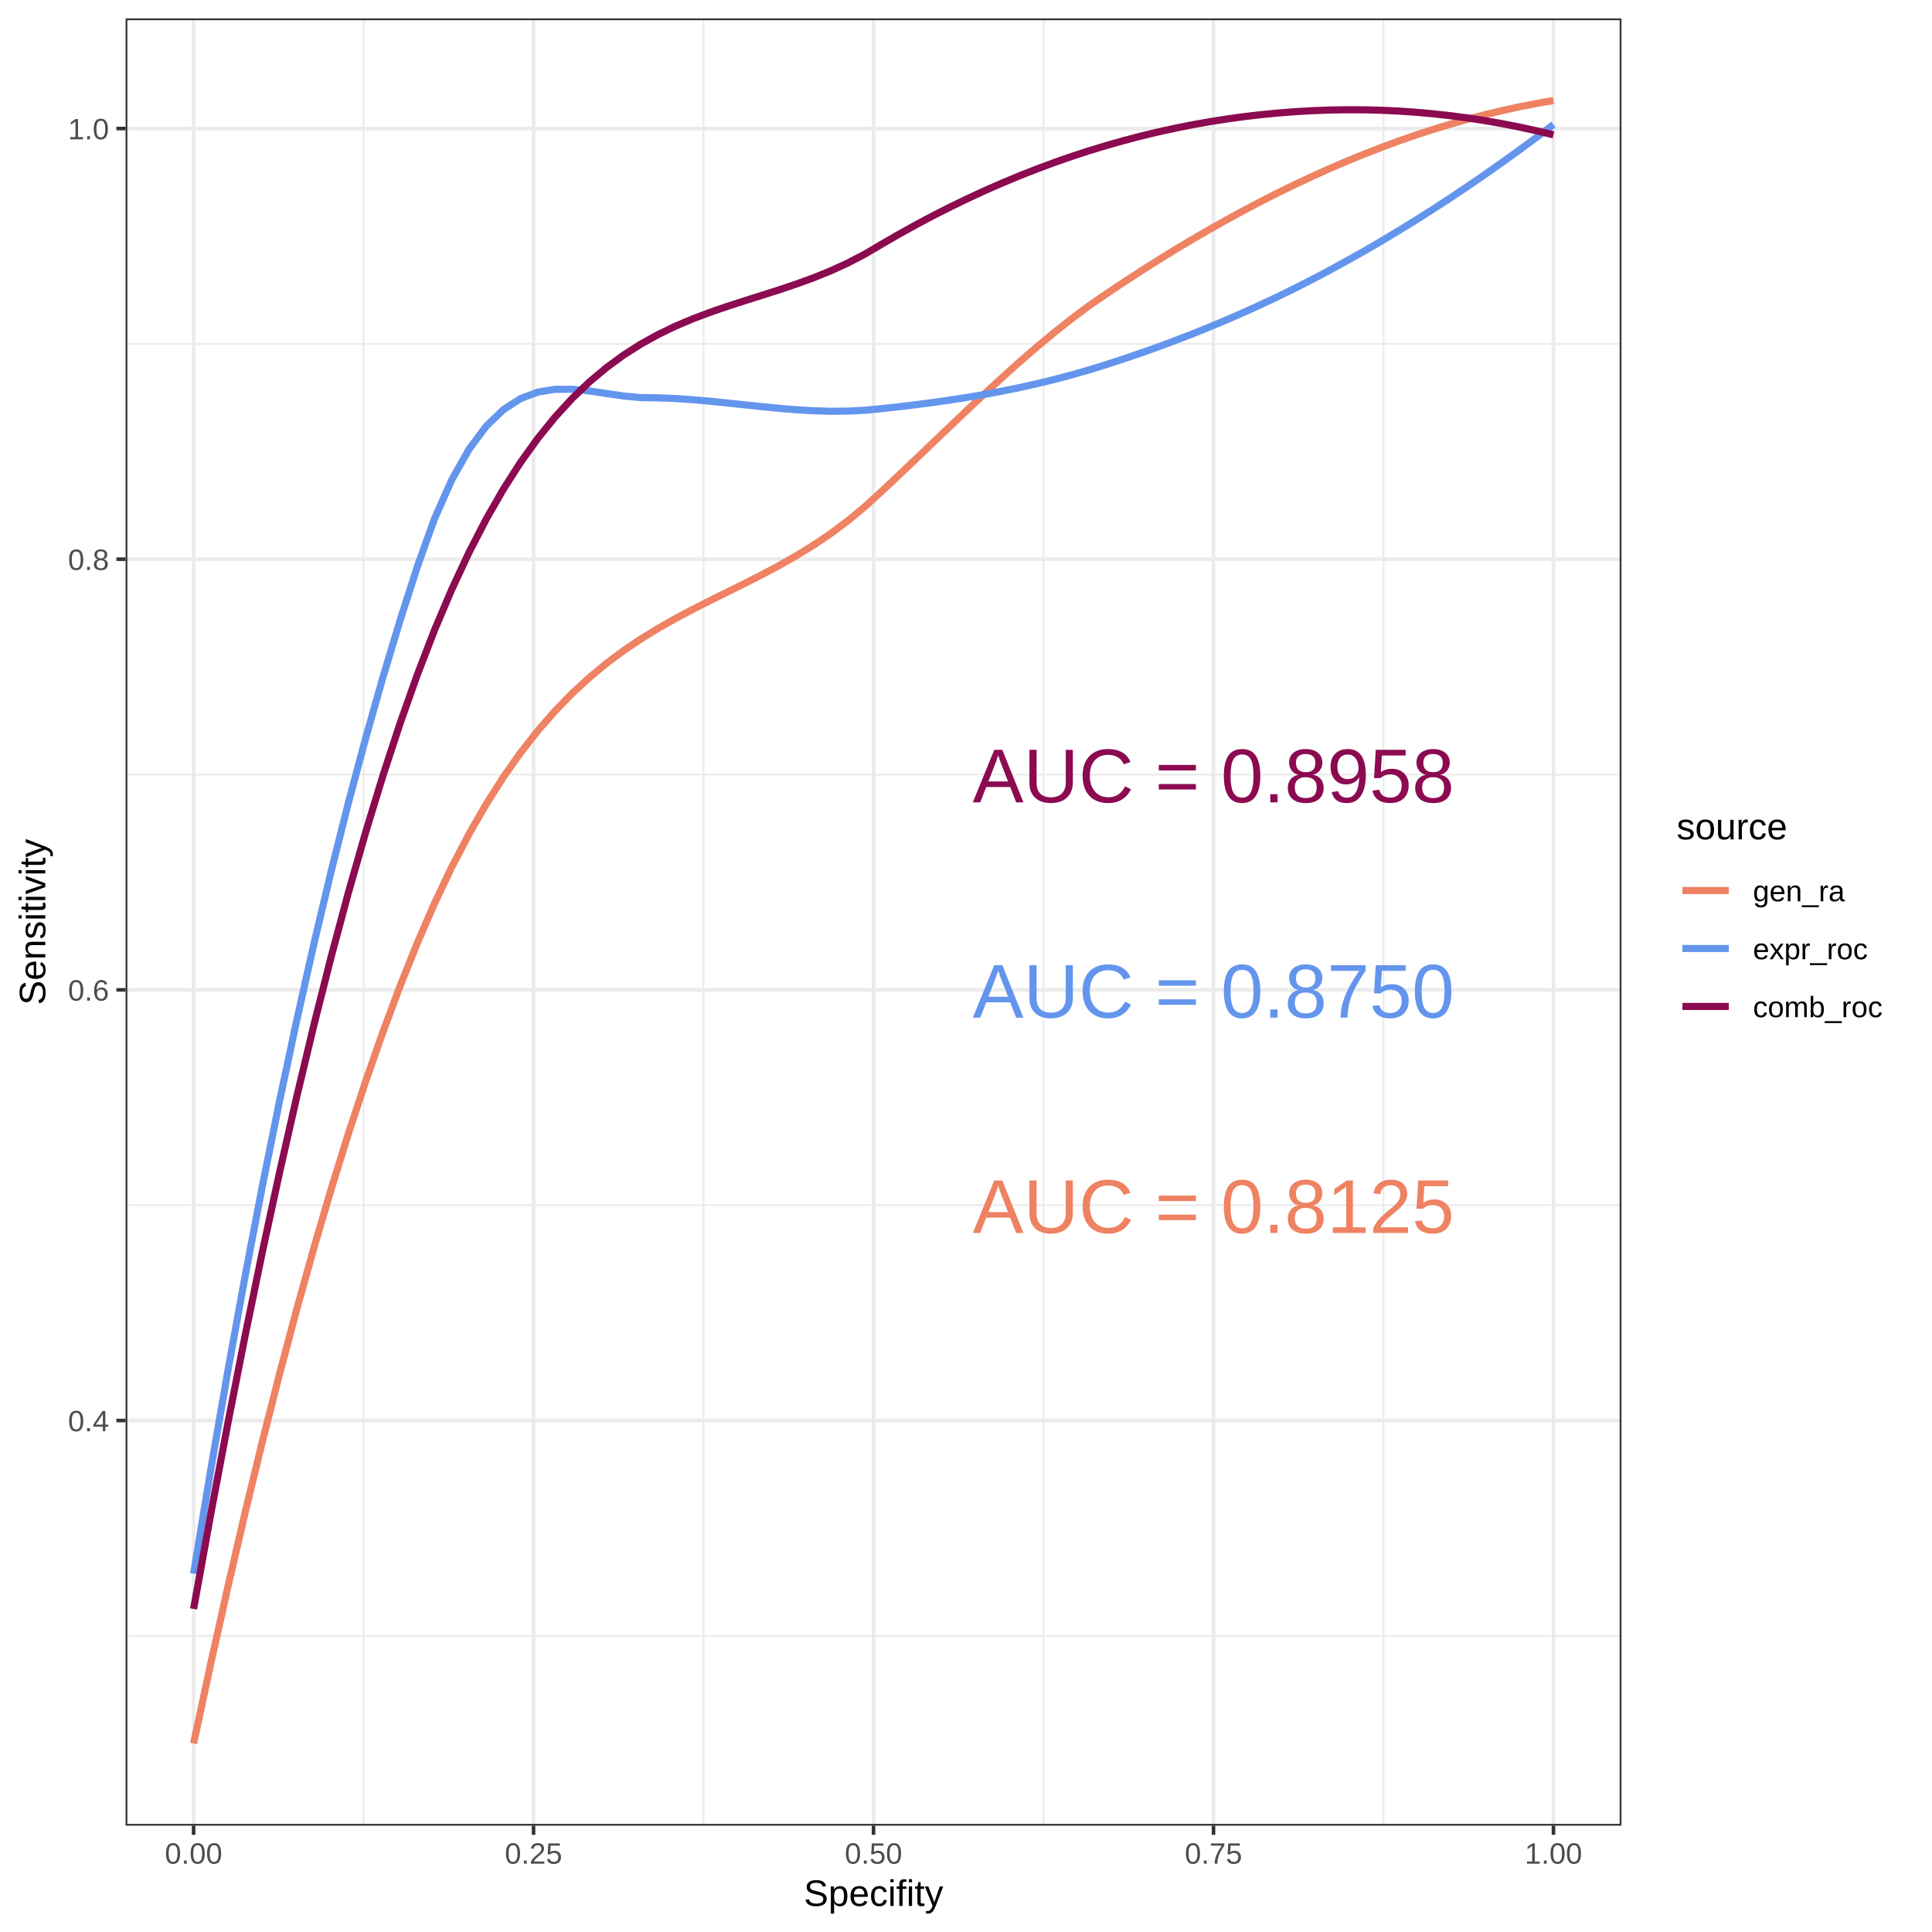
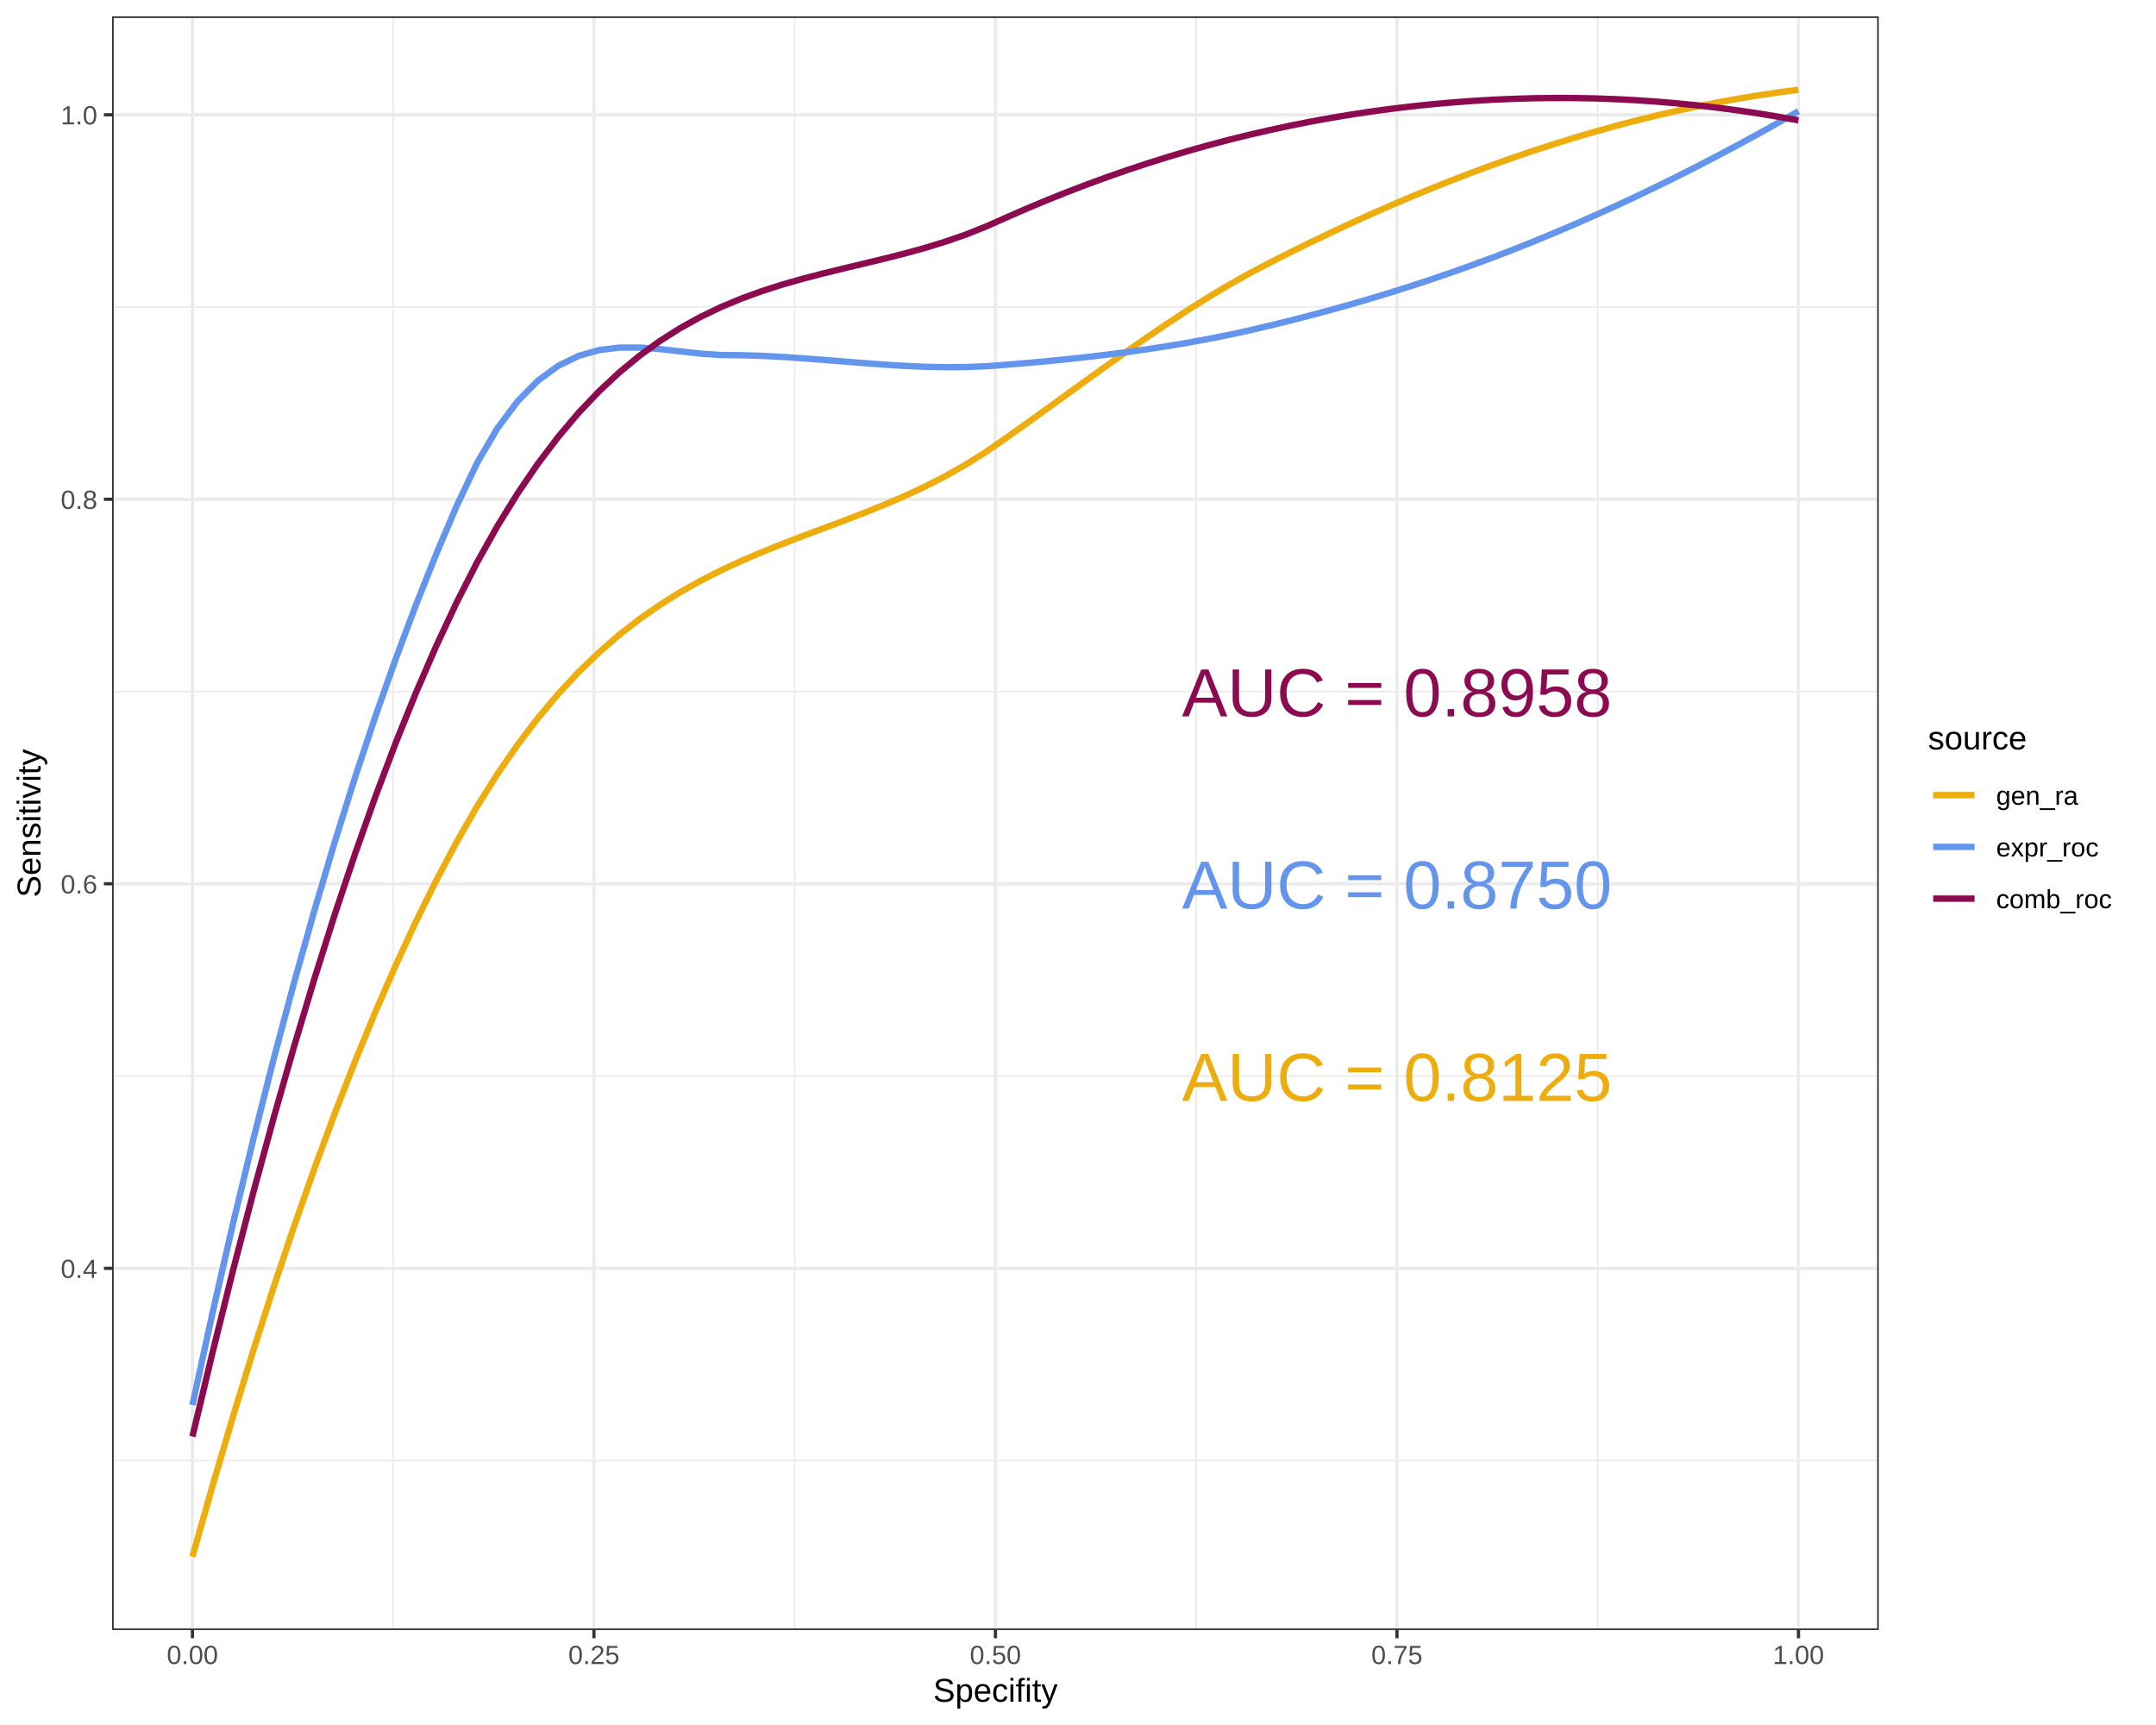
- <svg xmlns="http://www.w3.org/2000/svg" class="svglite" width="576.00pt" height="576.00pt" viewBox="0 0 576.00 576.00">
+ <svg xmlns="http://www.w3.org/2000/svg" class="svglite" width="720.00pt" height="576.00pt" viewBox="0 0 720.00 576.00">
  <defs>
    <style type="text/css">
    .svglite line, .svglite polyline, .svglite polygon, .svglite path, .svglite rect, .svglite circle {
      fill: none;
      stroke: #000000;
      stroke-linecap: round;
      stroke-linejoin: round;
      stroke-miterlimit: 10.00;
    }
    .svglite text {
      white-space: pre;
    }
  </style>
  </defs>
  <rect width="100%" height="100%" style="stroke: none; fill: #FFFFFF;" />
  <defs>
-     <clipPath id="cpMC4wMHw1NzYuMDB8MC4wMHw1NzYuMDA=">
-       <rect x="0.00" y="0.00" width="576.00" height="576.00" />
+     <clipPath id="cpMC4wMHw3MjAuMDB8MC4wMHw1NzYuMDA=">
+       <rect x="0.00" y="0.00" width="720.00" height="576.00" />
    </clipPath>
  </defs>
-   <g clip-path="url(#cpMC4wMHw1NzYuMDB8MC4wMHw1NzYuMDA=)">
-     <rect x="-0" y="0.00" width="576.00" height="576.00" style="stroke-width: 1.07; stroke: #FFFFFF; fill: #FFFFFF;" />
+   <g clip-path="url(#cpMC4wMHw3MjAuMDB8MC4wMHw1NzYuMDA=)">
+     <rect x="-0" y="0.00" width="720.00" height="576.00" style="stroke-width: 1.07; stroke: #FFFFFF; fill: #FFFFFF;" />
  </g>
  <defs>
-     <clipPath id="cpMzcuNDR8NDgzLjQyfDUuNDh8NTQ0LjI5">
-       <rect x="37.44" y="5.48" width="445.98" height="538.82" />
+     <clipPath id="cpMzcuNDR8NjI3LjQyfDUuNDh8NTQ0LjI5">
+       <rect x="37.44" y="5.48" width="589.98" height="538.82" />
    </clipPath>
  </defs>
-   <g clip-path="url(#cpMzcuNDR8NDgzLjQyfDUuNDh8NTQ0LjI5)">
-     <rect x="37.44" y="5.48" width="445.98" height="538.82" style="stroke-width: 1.07; stroke: none; fill: #FFFFFF;" />
-     <polyline points="37.44,487.70 483.42,487.70 " style="stroke-width: 0.53; stroke: #EBEBEB; stroke-linecap: butt;" />
-     <polyline points="37.44,359.31 483.42,359.31 " style="stroke-width: 0.53; stroke: #EBEBEB; stroke-linecap: butt;" />
-     <polyline points="37.44,230.92 483.42,230.92 " style="stroke-width: 0.53; stroke: #EBEBEB; stroke-linecap: butt;" />
-     <polyline points="37.44,102.52 483.42,102.52 " style="stroke-width: 0.53; stroke: #EBEBEB; stroke-linecap: butt;" />
-     <polyline points="108.39,544.29 108.39,5.48 " style="stroke-width: 0.53; stroke: #EBEBEB; stroke-linecap: butt;" />
-     <polyline points="209.75,544.29 209.75,5.48 " style="stroke-width: 0.53; stroke: #EBEBEB; stroke-linecap: butt;" />
-     <polyline points="311.11,544.29 311.11,5.48 " style="stroke-width: 0.53; stroke: #EBEBEB; stroke-linecap: butt;" />
-     <polyline points="412.47,544.29 412.47,5.48 " style="stroke-width: 0.53; stroke: #EBEBEB; stroke-linecap: butt;" />
-     <polyline points="37.44,423.51 483.42,423.51 " style="stroke-width: 1.07; stroke: #EBEBEB; stroke-linecap: butt;" />
-     <polyline points="37.44,295.11 483.42,295.11 " style="stroke-width: 1.07; stroke: #EBEBEB; stroke-linecap: butt;" />
-     <polyline points="37.44,166.72 483.42,166.72 " style="stroke-width: 1.07; stroke: #EBEBEB; stroke-linecap: butt;" />
-     <polyline points="37.44,38.32 483.42,38.32 " style="stroke-width: 1.07; stroke: #EBEBEB; stroke-linecap: butt;" />
-     <polyline points="57.72,544.29 57.72,5.48 " style="stroke-width: 1.07; stroke: #EBEBEB; stroke-linecap: butt;" />
-     <polyline points="159.07,544.29 159.07,5.48 " style="stroke-width: 1.07; stroke: #EBEBEB; stroke-linecap: butt;" />
-     <polyline points="260.43,544.29 260.43,5.48 " style="stroke-width: 1.07; stroke: #EBEBEB; stroke-linecap: butt;" />
-     <polyline points="361.79,544.29 361.79,5.48 " style="stroke-width: 1.07; stroke: #EBEBEB; stroke-linecap: butt;" />
-     <polyline points="463.15,544.29 463.15,5.48 " style="stroke-width: 1.07; stroke: #EBEBEB; stroke-linecap: butt;" />
-     <polyline points="57.72,519.80 62.85,495.89 67.98,472.90 73.11,450.83 78.24,429.69 83.38,409.48 88.51,390.20 93.64,371.83 98.77,354.40 103.90,337.89 109.04,322.31 114.17,307.65 119.30,293.91 124.43,281.11 129.56,269.28 134.70,258.48 139.83,248.65 144.96,239.73 150.09,231.66 155.22,224.38 160.36,217.84 165.49,211.95 170.62,206.68 175.75,201.96 180.89,197.71 186.02,193.90 191.15,190.45 196.28,187.30 201.41,184.39 206.55,181.67 211.68,179.06 216.81,176.52 221.94,173.98 227.07,171.37 232.21,168.64 237.34,165.73 242.47,162.58 247.60,159.12 252.73,155.29 257.87,151.04 263.00,146.35 268.13,141.53 273.26,136.65 278.39,131.74 283.53,126.84 288.66,121.96 293.79,117.15 298.92,112.43 304.05,107.83 309.19,103.38 314.32,99.12 319.45,95.06 324.58,91.24 329.72,87.69 334.85,84.26 339.98,80.92 345.11,77.67 350.24,74.50 355.38,71.43 360.51,68.45 365.64,65.56 370.77,62.77 375.90,60.07 381.04,57.47 386.17,54.96 391.30,52.56 396.43,50.25 401.56,48.05 406.70,45.95 411.83,43.95 416.96,42.06 422.09,40.27 427.22,38.60 432.36,37.03 437.49,35.57 442.62,34.22 447.75,32.99 452.89,31.87 458.02,30.86 463.15,29.97 " style="stroke-width: 2.13; stroke: #EE8262; stroke-linecap: butt;" />
-     <polyline points="57.72,469.16 62.85,438.07 67.98,408.45 73.11,380.28 78.24,353.51 83.38,328.09 88.51,303.99 93.64,281.18 98.77,259.60 103.90,239.22 109.04,220.00 114.17,201.90 119.30,184.89 124.43,168.91 129.56,154.60 134.70,143.03 139.83,133.95 144.96,127.07 150.09,122.13 155.22,118.83 160.36,116.90 165.49,116.07 170.62,116.05 175.75,116.56 180.89,117.33 186.02,118.08 191.15,118.54 196.28,118.61 201.41,118.82 206.55,119.17 211.68,119.62 216.81,120.14 221.94,120.69 227.07,121.23 232.21,121.74 237.34,122.16 242.47,122.46 247.60,122.61 252.73,122.57 257.87,122.31 263.00,121.81 268.13,121.25 273.26,120.63 278.39,119.96 283.53,119.22 288.66,118.42 293.79,117.54 298.92,116.58 304.05,115.53 309.19,114.38 314.32,113.14 319.45,111.78 324.58,110.31 329.72,108.72 334.85,107.05 339.98,105.30 345.11,103.48 350.24,101.58 355.38,99.60 360.51,97.53 365.64,95.38 370.77,93.15 375.90,90.82 381.04,88.40 386.17,85.88 391.30,83.27 396.43,80.56 401.56,77.75 406.70,74.86 411.83,71.87 416.96,68.80 422.09,65.64 427.22,62.38 432.36,59.04 437.49,55.61 442.62,52.09 447.75,48.48 452.89,44.79 458.02,41.00 463.15,37.13 " style="stroke-width: 2.13; stroke: #6495ED; stroke-linecap: butt;" />
-     <polyline points="57.72,479.68 62.85,451.31 67.98,424.10 73.11,398.04 78.24,373.14 83.38,349.40 88.51,326.81 93.64,305.38 98.77,285.11 103.90,266.00 109.04,248.04 114.17,231.24 119.30,215.60 124.43,201.12 129.56,187.81 134.70,175.69 139.83,164.70 144.96,154.76 150.09,145.82 155.22,137.81 160.36,130.67 165.49,124.34 170.62,118.75 175.75,113.83 180.89,109.54 186.02,105.79 191.15,102.53 196.28,99.70 201.41,97.23 206.55,95.05 211.68,93.12 216.81,91.35 221.94,89.69 227.07,88.07 232.21,86.43 237.34,84.71 242.47,82.85 247.60,80.77 252.73,78.43 257.87,75.74 263.00,72.73 268.13,69.76 273.26,66.92 278.39,64.20 283.53,61.60 288.66,59.12 293.79,56.75 298.92,54.51 304.05,52.37 309.19,50.36 314.32,48.45 319.45,46.66 324.58,44.98 329.72,43.42 334.85,41.96 339.98,40.61 345.11,39.38 350.24,38.25 355.38,37.22 360.51,36.31 365.64,35.50 370.77,34.79 375.90,34.19 381.04,33.69 386.17,33.29 391.30,33.00 396.43,32.80 401.56,32.72 406.70,32.74 411.83,32.87 416.96,33.11 422.09,33.46 427.22,33.92 432.36,34.49 437.49,35.16 442.62,35.95 447.75,36.85 452.89,37.85 458.02,38.97 463.15,40.19 " style="stroke-width: 2.13; stroke: #8B0A50; stroke-linecap: butt;" />
-     <text x="361.79" y="303.41" text-anchor="middle" style="font-size: 22.76px;fill: #6495ED; font-family: &quot;Liberation Sans&quot;;" textLength="161.22px" lengthAdjust="spacingAndGlyphs">AUC = 0.8750</text>
-     <text x="361.79" y="367.60" text-anchor="middle" style="font-size: 22.76px;fill: #EE8262; font-family: &quot;Liberation Sans&quot;;" textLength="161.22px" lengthAdjust="spacingAndGlyphs">AUC = 0.8125</text>
-     <text x="361.79" y="239.21" text-anchor="middle" style="font-size: 22.76px;fill: #8B0A50; font-family: &quot;Liberation Sans&quot;;" textLength="161.22px" lengthAdjust="spacingAndGlyphs">AUC = 0.8958</text>
-     <rect x="37.44" y="5.48" width="445.98" height="538.82" style="stroke-width: 1.07; stroke: #333333;" />
+   <g clip-path="url(#cpMzcuNDR8NjI3LjQyfDUuNDh8NTQ0LjI5)">
+     <rect x="37.44" y="5.48" width="589.98" height="538.82" style="stroke-width: 1.07; stroke: none; fill: #FFFFFF;" />
+     <polyline points="37.44,487.70 627.42,487.70 " style="stroke-width: 0.53; stroke: #EBEBEB; stroke-linecap: butt;" />
+     <polyline points="37.44,359.31 627.42,359.31 " style="stroke-width: 0.53; stroke: #EBEBEB; stroke-linecap: butt;" />
+     <polyline points="37.44,230.92 627.42,230.92 " style="stroke-width: 0.53; stroke: #EBEBEB; stroke-linecap: butt;" />
+     <polyline points="37.44,102.52 627.42,102.52 " style="stroke-width: 0.53; stroke: #EBEBEB; stroke-linecap: butt;" />
+     <polyline points="131.30,544.29 131.30,5.48 " style="stroke-width: 0.53; stroke: #EBEBEB; stroke-linecap: butt;" />
+     <polyline points="265.39,544.29 265.39,5.48 " style="stroke-width: 0.53; stroke: #EBEBEB; stroke-linecap: butt;" />
+     <polyline points="399.48,544.29 399.48,5.48 " style="stroke-width: 0.53; stroke: #EBEBEB; stroke-linecap: butt;" />
+     <polyline points="533.56,544.29 533.56,5.48 " style="stroke-width: 0.53; stroke: #EBEBEB; stroke-linecap: butt;" />
+     <polyline points="37.44,423.51 627.42,423.51 " style="stroke-width: 1.07; stroke: #EBEBEB; stroke-linecap: butt;" />
+     <polyline points="37.44,295.11 627.42,295.11 " style="stroke-width: 1.07; stroke: #EBEBEB; stroke-linecap: butt;" />
+     <polyline points="37.44,166.72 627.42,166.72 " style="stroke-width: 1.07; stroke: #EBEBEB; stroke-linecap: butt;" />
+     <polyline points="37.44,38.32 627.42,38.32 " style="stroke-width: 1.07; stroke: #EBEBEB; stroke-linecap: butt;" />
+     <polyline points="64.26,544.29 64.26,5.48 " style="stroke-width: 1.07; stroke: #EBEBEB; stroke-linecap: butt;" />
+     <polyline points="198.35,544.29 198.35,5.48 " style="stroke-width: 1.07; stroke: #EBEBEB; stroke-linecap: butt;" />
+     <polyline points="332.43,544.29 332.43,5.48 " style="stroke-width: 1.07; stroke: #EBEBEB; stroke-linecap: butt;" />
+     <polyline points="466.52,544.29 466.52,5.48 " style="stroke-width: 1.07; stroke: #EBEBEB; stroke-linecap: butt;" />
+     <polyline points="600.60,544.29 600.60,5.48 " style="stroke-width: 1.07; stroke: #EBEBEB; stroke-linecap: butt;" />
+     <polyline points="64.26,519.80 71.05,495.89 77.84,472.90 84.63,450.83 91.42,429.69 98.21,409.48 105.00,390.20 111.78,371.83 118.57,354.40 125.36,337.89 132.15,322.31 138.94,307.65 145.73,293.91 152.52,281.11 159.31,269.28 166.10,258.48 172.89,248.65 179.68,239.73 186.47,231.66 193.25,224.38 200.04,217.84 206.83,211.95 213.62,206.68 220.41,201.96 227.20,197.71 233.99,193.90 240.78,190.45 247.57,187.30 254.36,184.39 261.15,181.67 267.94,179.06 274.72,176.52 281.51,173.98 288.30,171.37 295.09,168.64 301.88,165.73 308.67,162.58 315.46,159.12 322.25,155.29 329.04,151.04 335.83,146.35 342.62,141.53 349.41,136.65 356.19,131.74 362.98,126.84 369.77,121.96 376.56,117.15 383.35,112.43 390.14,107.83 396.93,103.38 403.72,99.12 410.51,95.06 417.30,91.24 424.09,87.69 430.87,84.26 437.66,80.92 444.45,77.67 451.24,74.50 458.03,71.43 464.82,68.45 471.61,65.56 478.40,62.77 485.19,60.07 491.98,57.47 498.77,54.96 505.56,52.56 512.34,50.25 519.13,48.05 525.92,45.95 532.71,43.95 539.50,42.06 546.29,40.27 553.08,38.60 559.87,37.03 566.66,35.57 573.45,34.22 580.24,32.99 587.03,31.87 593.81,30.86 600.60,29.97 " style="stroke-width: 2.13; stroke: #EEAD0E; stroke-linecap: butt;" />
+     <polyline points="64.26,469.16 71.05,438.07 77.84,408.45 84.63,380.28 91.42,353.51 98.21,328.09 105.00,303.99 111.78,281.18 118.57,259.60 125.36,239.22 132.15,220.00 138.94,201.90 145.73,184.89 152.52,168.91 159.31,154.60 166.10,143.03 172.89,133.95 179.68,127.07 186.47,122.13 193.25,118.83 200.04,116.90 206.83,116.07 213.62,116.05 220.41,116.56 227.20,117.33 233.99,118.08 240.78,118.54 247.57,118.61 254.36,118.82 261.15,119.17 267.94,119.62 274.72,120.14 281.51,120.69 288.30,121.23 295.09,121.74 301.88,122.16 308.67,122.46 315.46,122.61 322.25,122.57 329.04,122.31 335.83,121.81 342.62,121.25 349.41,120.63 356.19,119.96 362.98,119.22 369.77,118.42 376.56,117.54 383.35,116.58 390.14,115.53 396.93,114.38 403.72,113.14 410.51,111.78 417.30,110.31 424.09,108.72 430.87,107.05 437.66,105.30 444.45,103.48 451.24,101.58 458.03,99.60 464.82,97.53 471.61,95.38 478.40,93.15 485.19,90.82 491.98,88.40 498.77,85.88 505.56,83.27 512.34,80.56 519.13,77.75 525.92,74.86 532.71,71.87 539.50,68.80 546.29,65.64 553.08,62.38 559.87,59.04 566.66,55.61 573.45,52.09 580.24,48.48 587.03,44.79 593.81,41.00 600.60,37.13 " style="stroke-width: 2.13; stroke: #6495ED; stroke-linecap: butt;" />
+     <polyline points="64.26,479.68 71.05,451.31 77.84,424.10 84.63,398.04 91.42,373.14 98.21,349.40 105.00,326.81 111.78,305.38 118.57,285.11 125.36,266.00 132.15,248.04 138.94,231.24 145.73,215.60 152.52,201.12 159.31,187.81 166.10,175.69 172.89,164.70 179.68,154.76 186.47,145.82 193.25,137.81 200.04,130.67 206.83,124.34 213.62,118.75 220.41,113.83 227.20,109.54 233.99,105.79 240.78,102.53 247.57,99.70 254.36,97.23 261.15,95.05 267.94,93.12 274.72,91.35 281.51,89.69 288.30,88.07 295.09,86.43 301.88,84.71 308.67,82.85 315.46,80.77 322.25,78.43 329.04,75.74 335.83,72.73 342.62,69.76 349.41,66.92 356.19,64.20 362.98,61.60 369.77,59.12 376.56,56.75 383.35,54.51 390.14,52.37 396.93,50.36 403.72,48.45 410.51,46.66 417.30,44.98 424.09,43.42 430.87,41.96 437.66,40.61 444.45,39.38 451.24,38.25 458.03,37.22 464.82,36.31 471.61,35.50 478.40,34.79 485.19,34.19 491.98,33.69 498.77,33.29 505.56,33.00 512.34,32.80 519.13,32.72 525.92,32.74 532.71,32.87 539.50,33.11 546.29,33.46 553.08,33.92 559.87,34.49 566.66,35.16 573.45,35.95 580.24,36.85 587.03,37.85 593.81,38.97 600.60,40.19 " style="stroke-width: 2.13; stroke: #8B0A50; stroke-linecap: butt;" />
+     <text x="466.52" y="303.41" text-anchor="middle" style="font-size: 22.76px;fill: #6495ED; font-family: &quot;Liberation Sans&quot;;" textLength="161.22px" lengthAdjust="spacingAndGlyphs">AUC = 0.8750</text>
+     <text x="466.52" y="367.60" text-anchor="middle" style="font-size: 22.76px;fill: #EEAD0E; font-family: &quot;Liberation Sans&quot;;" textLength="161.22px" lengthAdjust="spacingAndGlyphs">AUC = 0.8125</text>
+     <text x="466.52" y="239.21" text-anchor="middle" style="font-size: 22.76px;fill: #8B0A50; font-family: &quot;Liberation Sans&quot;;" textLength="161.22px" lengthAdjust="spacingAndGlyphs">AUC = 0.8958</text>
+     <rect x="37.44" y="5.48" width="589.98" height="538.82" style="stroke-width: 1.07; stroke: #333333;" />
  </g>
-   <g clip-path="url(#cpMC4wMHw1NzYuMDB8MC4wMHw1NzYuMDA=)">
+   <g clip-path="url(#cpMC4wMHw3MjAuMDB8MC4wMHw1NzYuMDA=)">
    <text x="32.51" y="426.72" text-anchor="end" style="font-size: 8.80px;fill: #4D4D4D; font-family: &quot;Liberation Sans&quot;;" textLength="13.98px" lengthAdjust="spacingAndGlyphs">0.4</text>
    <text x="32.51" y="298.32" text-anchor="end" style="font-size: 8.80px;fill: #4D4D4D; font-family: &quot;Liberation Sans&quot;;" textLength="13.98px" lengthAdjust="spacingAndGlyphs">0.6</text>
    <text x="32.51" y="169.93" text-anchor="end" style="font-size: 8.80px;fill: #4D4D4D; font-family: &quot;Liberation Sans&quot;;" textLength="13.98px" lengthAdjust="spacingAndGlyphs">0.8</text>
    <text x="32.51" y="41.53" text-anchor="end" style="font-size: 8.80px;fill: #4D4D4D; font-family: &quot;Liberation Sans&quot;;" textLength="13.98px" lengthAdjust="spacingAndGlyphs">1.0</text>
    <polyline points="34.70,423.51 37.44,423.51 " style="stroke-width: 1.07; stroke: #333333; stroke-linecap: butt;" />
    <polyline points="34.70,295.11 37.44,295.11 " style="stroke-width: 1.07; stroke: #333333; stroke-linecap: butt;" />
    <polyline points="34.70,166.72 37.44,166.72 " style="stroke-width: 1.07; stroke: #333333; stroke-linecap: butt;" />
    <polyline points="34.70,38.32 37.44,38.32 " style="stroke-width: 1.07; stroke: #333333; stroke-linecap: butt;" />
-     <polyline points="57.72,547.03 57.72,544.29 " style="stroke-width: 1.07; stroke: #333333; stroke-linecap: butt;" />
-     <polyline points="159.07,547.03 159.07,544.29 " style="stroke-width: 1.07; stroke: #333333; stroke-linecap: butt;" />
-     <polyline points="260.43,547.03 260.43,544.29 " style="stroke-width: 1.07; stroke: #333333; stroke-linecap: butt;" />
-     <polyline points="361.79,547.03 361.79,544.29 " style="stroke-width: 1.07; stroke: #333333; stroke-linecap: butt;" />
-     <polyline points="463.15,547.03 463.15,544.29 " style="stroke-width: 1.07; stroke: #333333; stroke-linecap: butt;" />
-     <text x="57.72" y="555.64" text-anchor="middle" style="font-size: 8.80px;fill: #4D4D4D; font-family: &quot;Liberation Sans&quot;;" textLength="19.58px" lengthAdjust="spacingAndGlyphs">0.00</text>
-     <text x="159.07" y="555.64" text-anchor="middle" style="font-size: 8.80px;fill: #4D4D4D; font-family: &quot;Liberation Sans&quot;;" textLength="19.58px" lengthAdjust="spacingAndGlyphs">0.25</text>
-     <text x="260.43" y="555.64" text-anchor="middle" style="font-size: 8.80px;fill: #4D4D4D; font-family: &quot;Liberation Sans&quot;;" textLength="19.58px" lengthAdjust="spacingAndGlyphs">0.50</text>
-     <text x="361.79" y="555.64" text-anchor="middle" style="font-size: 8.80px;fill: #4D4D4D; font-family: &quot;Liberation Sans&quot;;" textLength="19.58px" lengthAdjust="spacingAndGlyphs">0.75</text>
-     <text x="463.15" y="555.64" text-anchor="middle" style="font-size: 8.80px;fill: #4D4D4D; font-family: &quot;Liberation Sans&quot;;" textLength="19.58px" lengthAdjust="spacingAndGlyphs">1.00</text>
-     <text x="260.43" y="568.23" text-anchor="middle" style="font-size: 11.00px; font-family: &quot;Liberation Sans&quot;;" textLength="47.60px" lengthAdjust="spacingAndGlyphs">Specifity</text>
+     <polyline points="64.26,547.03 64.26,544.29 " style="stroke-width: 1.07; stroke: #333333; stroke-linecap: butt;" />
+     <polyline points="198.35,547.03 198.35,544.29 " style="stroke-width: 1.07; stroke: #333333; stroke-linecap: butt;" />
+     <polyline points="332.43,547.03 332.43,544.29 " style="stroke-width: 1.07; stroke: #333333; stroke-linecap: butt;" />
+     <polyline points="466.52,547.03 466.52,544.29 " style="stroke-width: 1.07; stroke: #333333; stroke-linecap: butt;" />
+     <polyline points="600.60,547.03 600.60,544.29 " style="stroke-width: 1.07; stroke: #333333; stroke-linecap: butt;" />
+     <text x="64.26" y="555.64" text-anchor="middle" style="font-size: 8.80px;fill: #4D4D4D; font-family: &quot;Liberation Sans&quot;;" textLength="19.58px" lengthAdjust="spacingAndGlyphs">0.00</text>
+     <text x="198.35" y="555.64" text-anchor="middle" style="font-size: 8.80px;fill: #4D4D4D; font-family: &quot;Liberation Sans&quot;;" textLength="19.58px" lengthAdjust="spacingAndGlyphs">0.25</text>
+     <text x="332.43" y="555.64" text-anchor="middle" style="font-size: 8.80px;fill: #4D4D4D; font-family: &quot;Liberation Sans&quot;;" textLength="19.58px" lengthAdjust="spacingAndGlyphs">0.50</text>
+     <text x="466.52" y="555.64" text-anchor="middle" style="font-size: 8.80px;fill: #4D4D4D; font-family: &quot;Liberation Sans&quot;;" textLength="19.58px" lengthAdjust="spacingAndGlyphs">0.75</text>
+     <text x="600.60" y="555.64" text-anchor="middle" style="font-size: 8.80px;fill: #4D4D4D; font-family: &quot;Liberation Sans&quot;;" textLength="19.58px" lengthAdjust="spacingAndGlyphs">1.00</text>
+     <text x="332.43" y="568.23" text-anchor="middle" style="font-size: 11.00px; font-family: &quot;Liberation Sans&quot;;" textLength="47.60px" lengthAdjust="spacingAndGlyphs">Specifity</text>
    <text transform="translate(13.50,274.89) rotate(-90)" text-anchor="middle" style="font-size: 11.00px; font-family: &quot;Liberation Sans&quot;;" textLength="57.28px" lengthAdjust="spacingAndGlyphs">Sensitivity</text>
-     <rect x="494.38" y="235.59" width="76.14" height="78.59" style="stroke-width: 1.07; stroke: none; fill: #FFFFFF;" />
-     <text x="499.86" y="250.24" style="font-size: 11.00px; font-family: &quot;Liberation Sans&quot;;" textLength="36.53px" lengthAdjust="spacingAndGlyphs">source</text>
-     <rect x="499.86" y="256.86" width="17.28" height="17.28" style="stroke-width: 1.07; stroke: none; fill: #FFFFFF;" />
-     <line x1="501.59" y1="265.50" x2="515.41" y2="265.50" style="stroke-width: 2.13; stroke: #EE8262; stroke-linecap: butt;" />
-     <rect x="499.86" y="274.14" width="17.28" height="17.28" style="stroke-width: 1.07; stroke: none; fill: #FFFFFF;" />
-     <line x1="501.59" y1="282.78" x2="515.41" y2="282.78" style="stroke-width: 2.13; stroke: #6495ED; stroke-linecap: butt;" />
-     <rect x="499.86" y="291.42" width="17.28" height="17.28" style="stroke-width: 1.07; stroke: none; fill: #FFFFFF;" />
-     <line x1="501.59" y1="300.06" x2="515.41" y2="300.06" style="stroke-width: 2.13; stroke: #8B0A50; stroke-linecap: butt;" />
-     <text x="522.62" y="268.71" style="font-size: 8.80px; font-family: &quot;Liberation Sans&quot;;" textLength="29.98px" lengthAdjust="spacingAndGlyphs">gen_ra</text>
-     <text x="522.62" y="285.99" style="font-size: 8.80px; font-family: &quot;Liberation Sans&quot;;" textLength="37.71px" lengthAdjust="spacingAndGlyphs">expr_roc</text>
-     <text x="522.62" y="303.27" style="font-size: 8.80px; font-family: &quot;Liberation Sans&quot;;" textLength="42.42px" lengthAdjust="spacingAndGlyphs">comb_roc</text>
+     <rect x="638.38" y="235.59" width="76.14" height="78.59" style="stroke-width: 1.07; stroke: none; fill: #FFFFFF;" />
+     <text x="643.86" y="250.24" style="font-size: 11.00px; font-family: &quot;Liberation Sans&quot;;" textLength="36.53px" lengthAdjust="spacingAndGlyphs">source</text>
+     <rect x="643.86" y="256.86" width="17.28" height="17.28" style="stroke-width: 1.07; stroke: none; fill: #FFFFFF;" />
+     <line x1="645.59" y1="265.50" x2="659.41" y2="265.50" style="stroke-width: 2.13; stroke: #EEAD0E; stroke-linecap: butt;" />
+     <rect x="643.86" y="274.14" width="17.28" height="17.28" style="stroke-width: 1.07; stroke: none; fill: #FFFFFF;" />
+     <line x1="645.59" y1="282.78" x2="659.41" y2="282.78" style="stroke-width: 2.13; stroke: #6495ED; stroke-linecap: butt;" />
+     <rect x="643.86" y="291.42" width="17.28" height="17.28" style="stroke-width: 1.07; stroke: none; fill: #FFFFFF;" />
+     <line x1="645.59" y1="300.06" x2="659.41" y2="300.06" style="stroke-width: 2.13; stroke: #8B0A50; stroke-linecap: butt;" />
+     <text x="666.62" y="268.71" style="font-size: 8.80px; font-family: &quot;Liberation Sans&quot;;" textLength="29.98px" lengthAdjust="spacingAndGlyphs">gen_ra</text>
+     <text x="666.62" y="285.99" style="font-size: 8.80px; font-family: &quot;Liberation Sans&quot;;" textLength="37.71px" lengthAdjust="spacingAndGlyphs">expr_roc</text>
+     <text x="666.62" y="303.27" style="font-size: 8.80px; font-family: &quot;Liberation Sans&quot;;" textLength="42.42px" lengthAdjust="spacingAndGlyphs">comb_roc</text>
  </g>
</svg>
